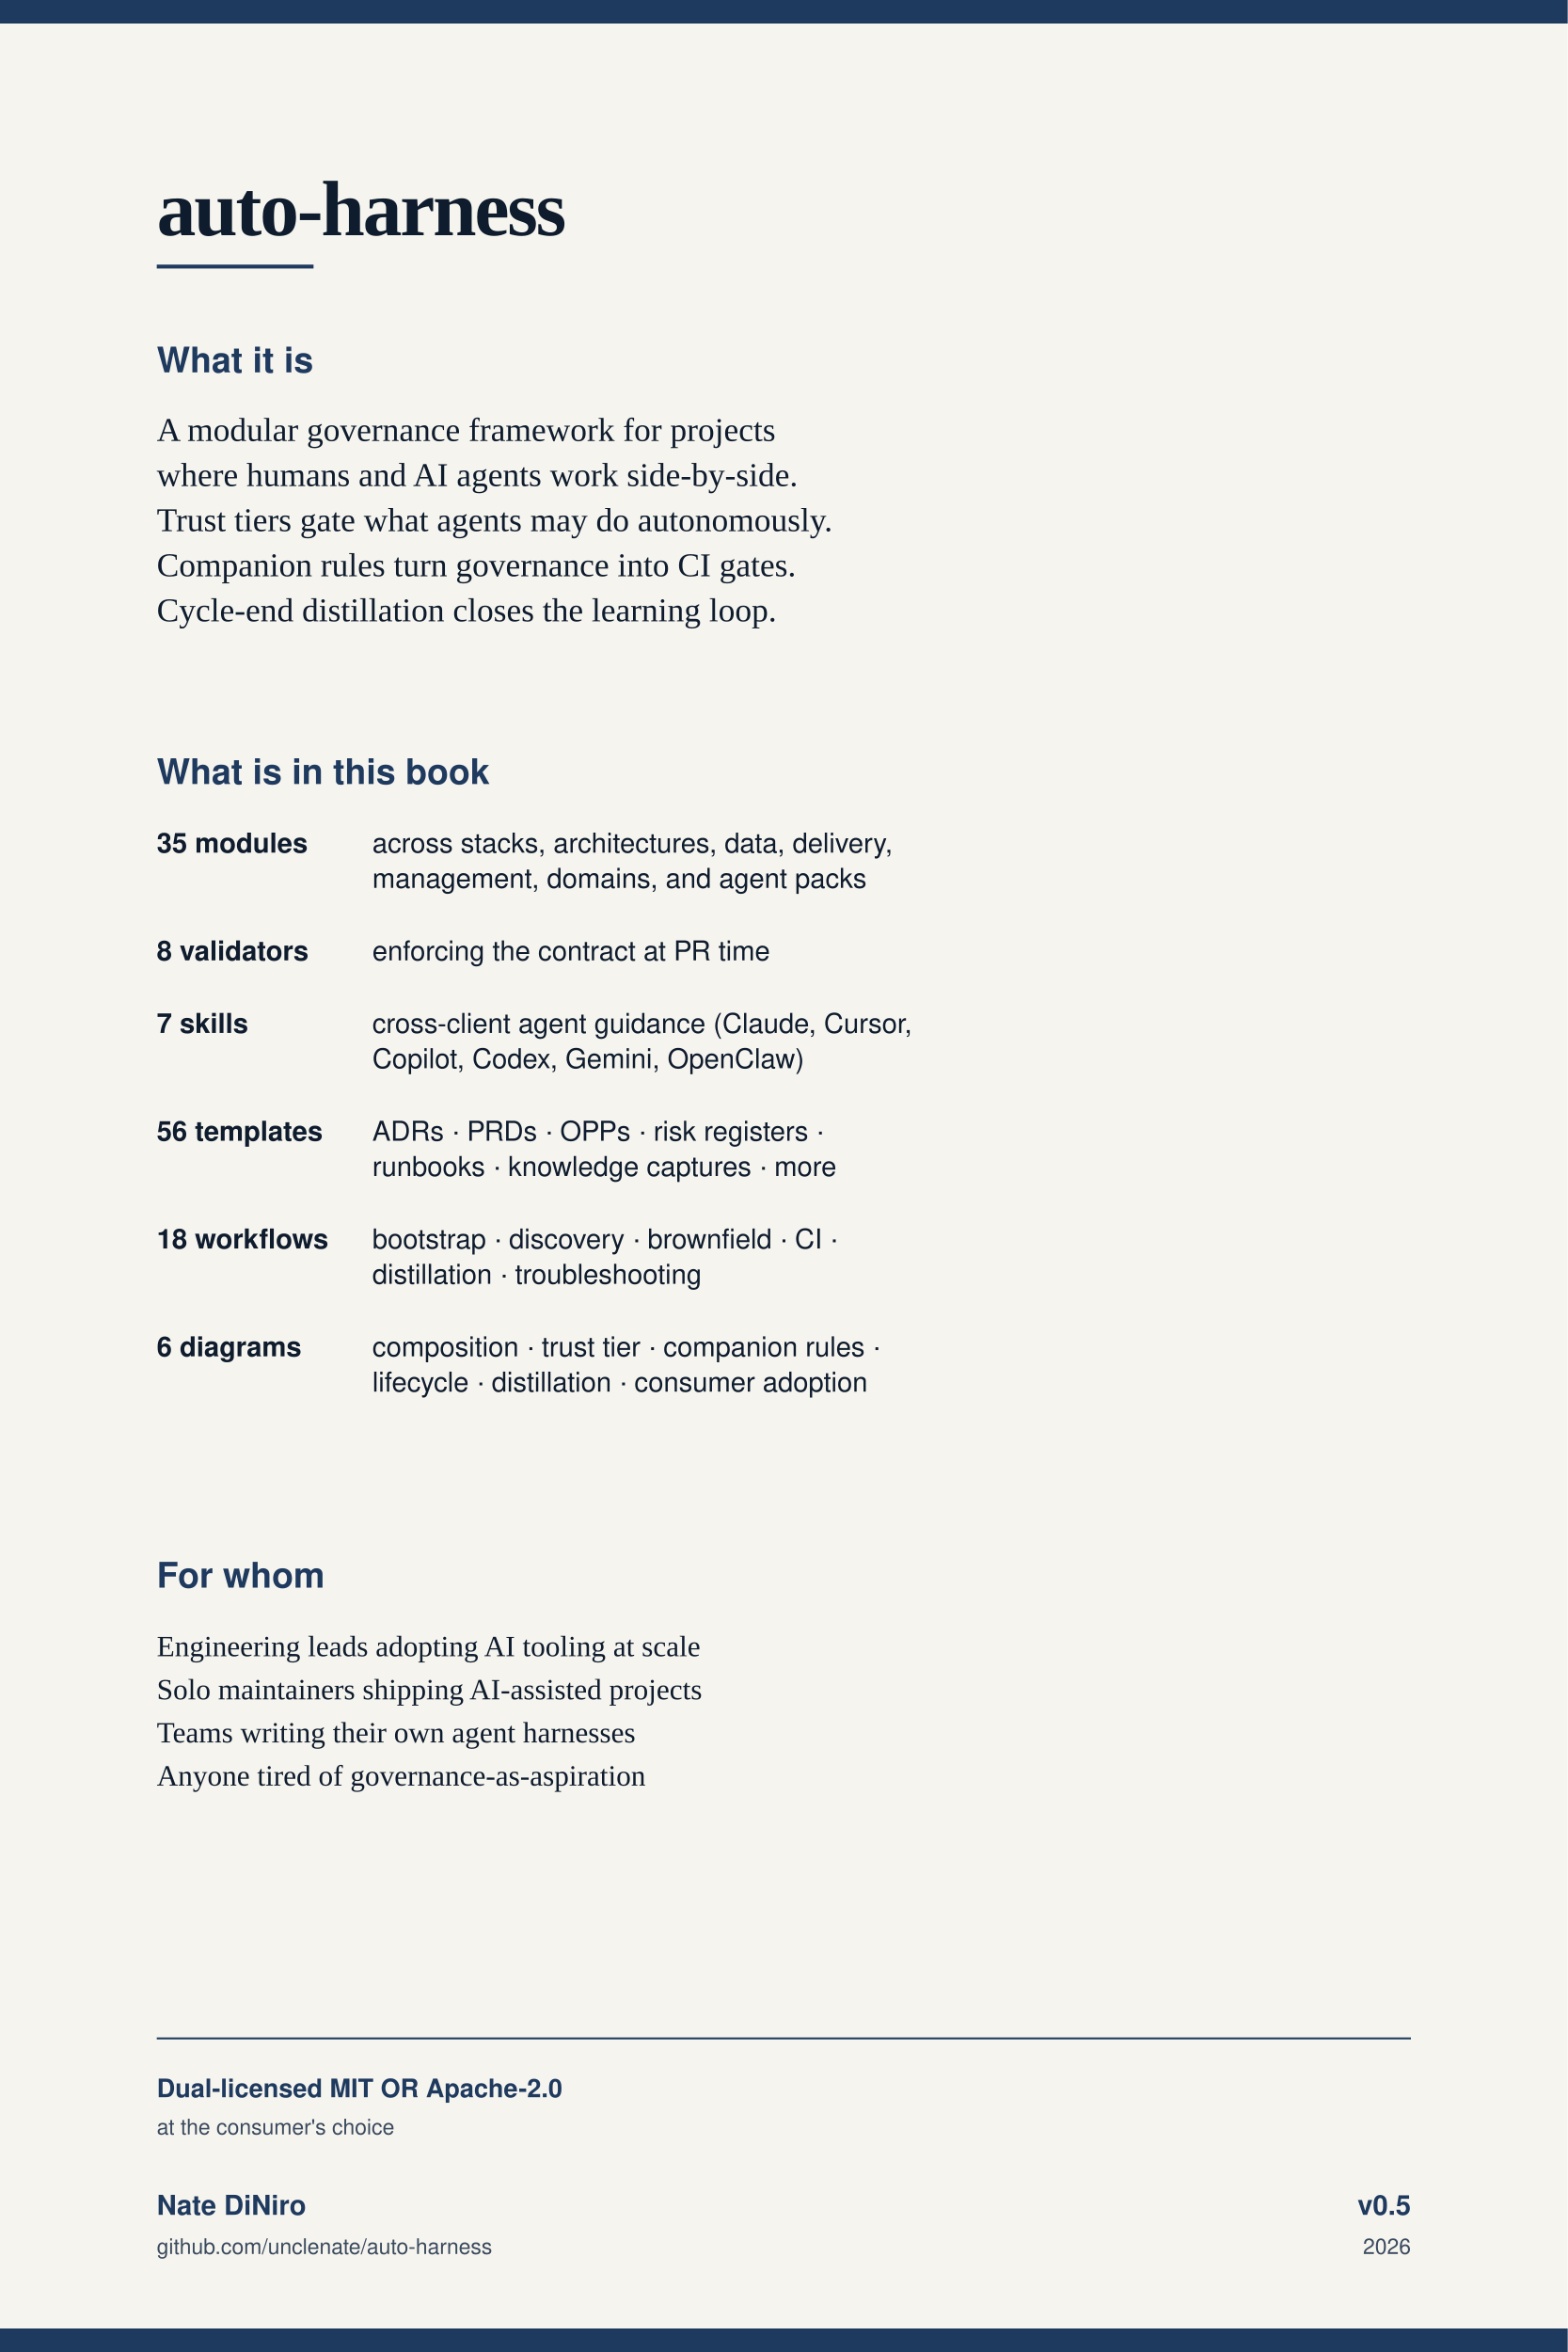
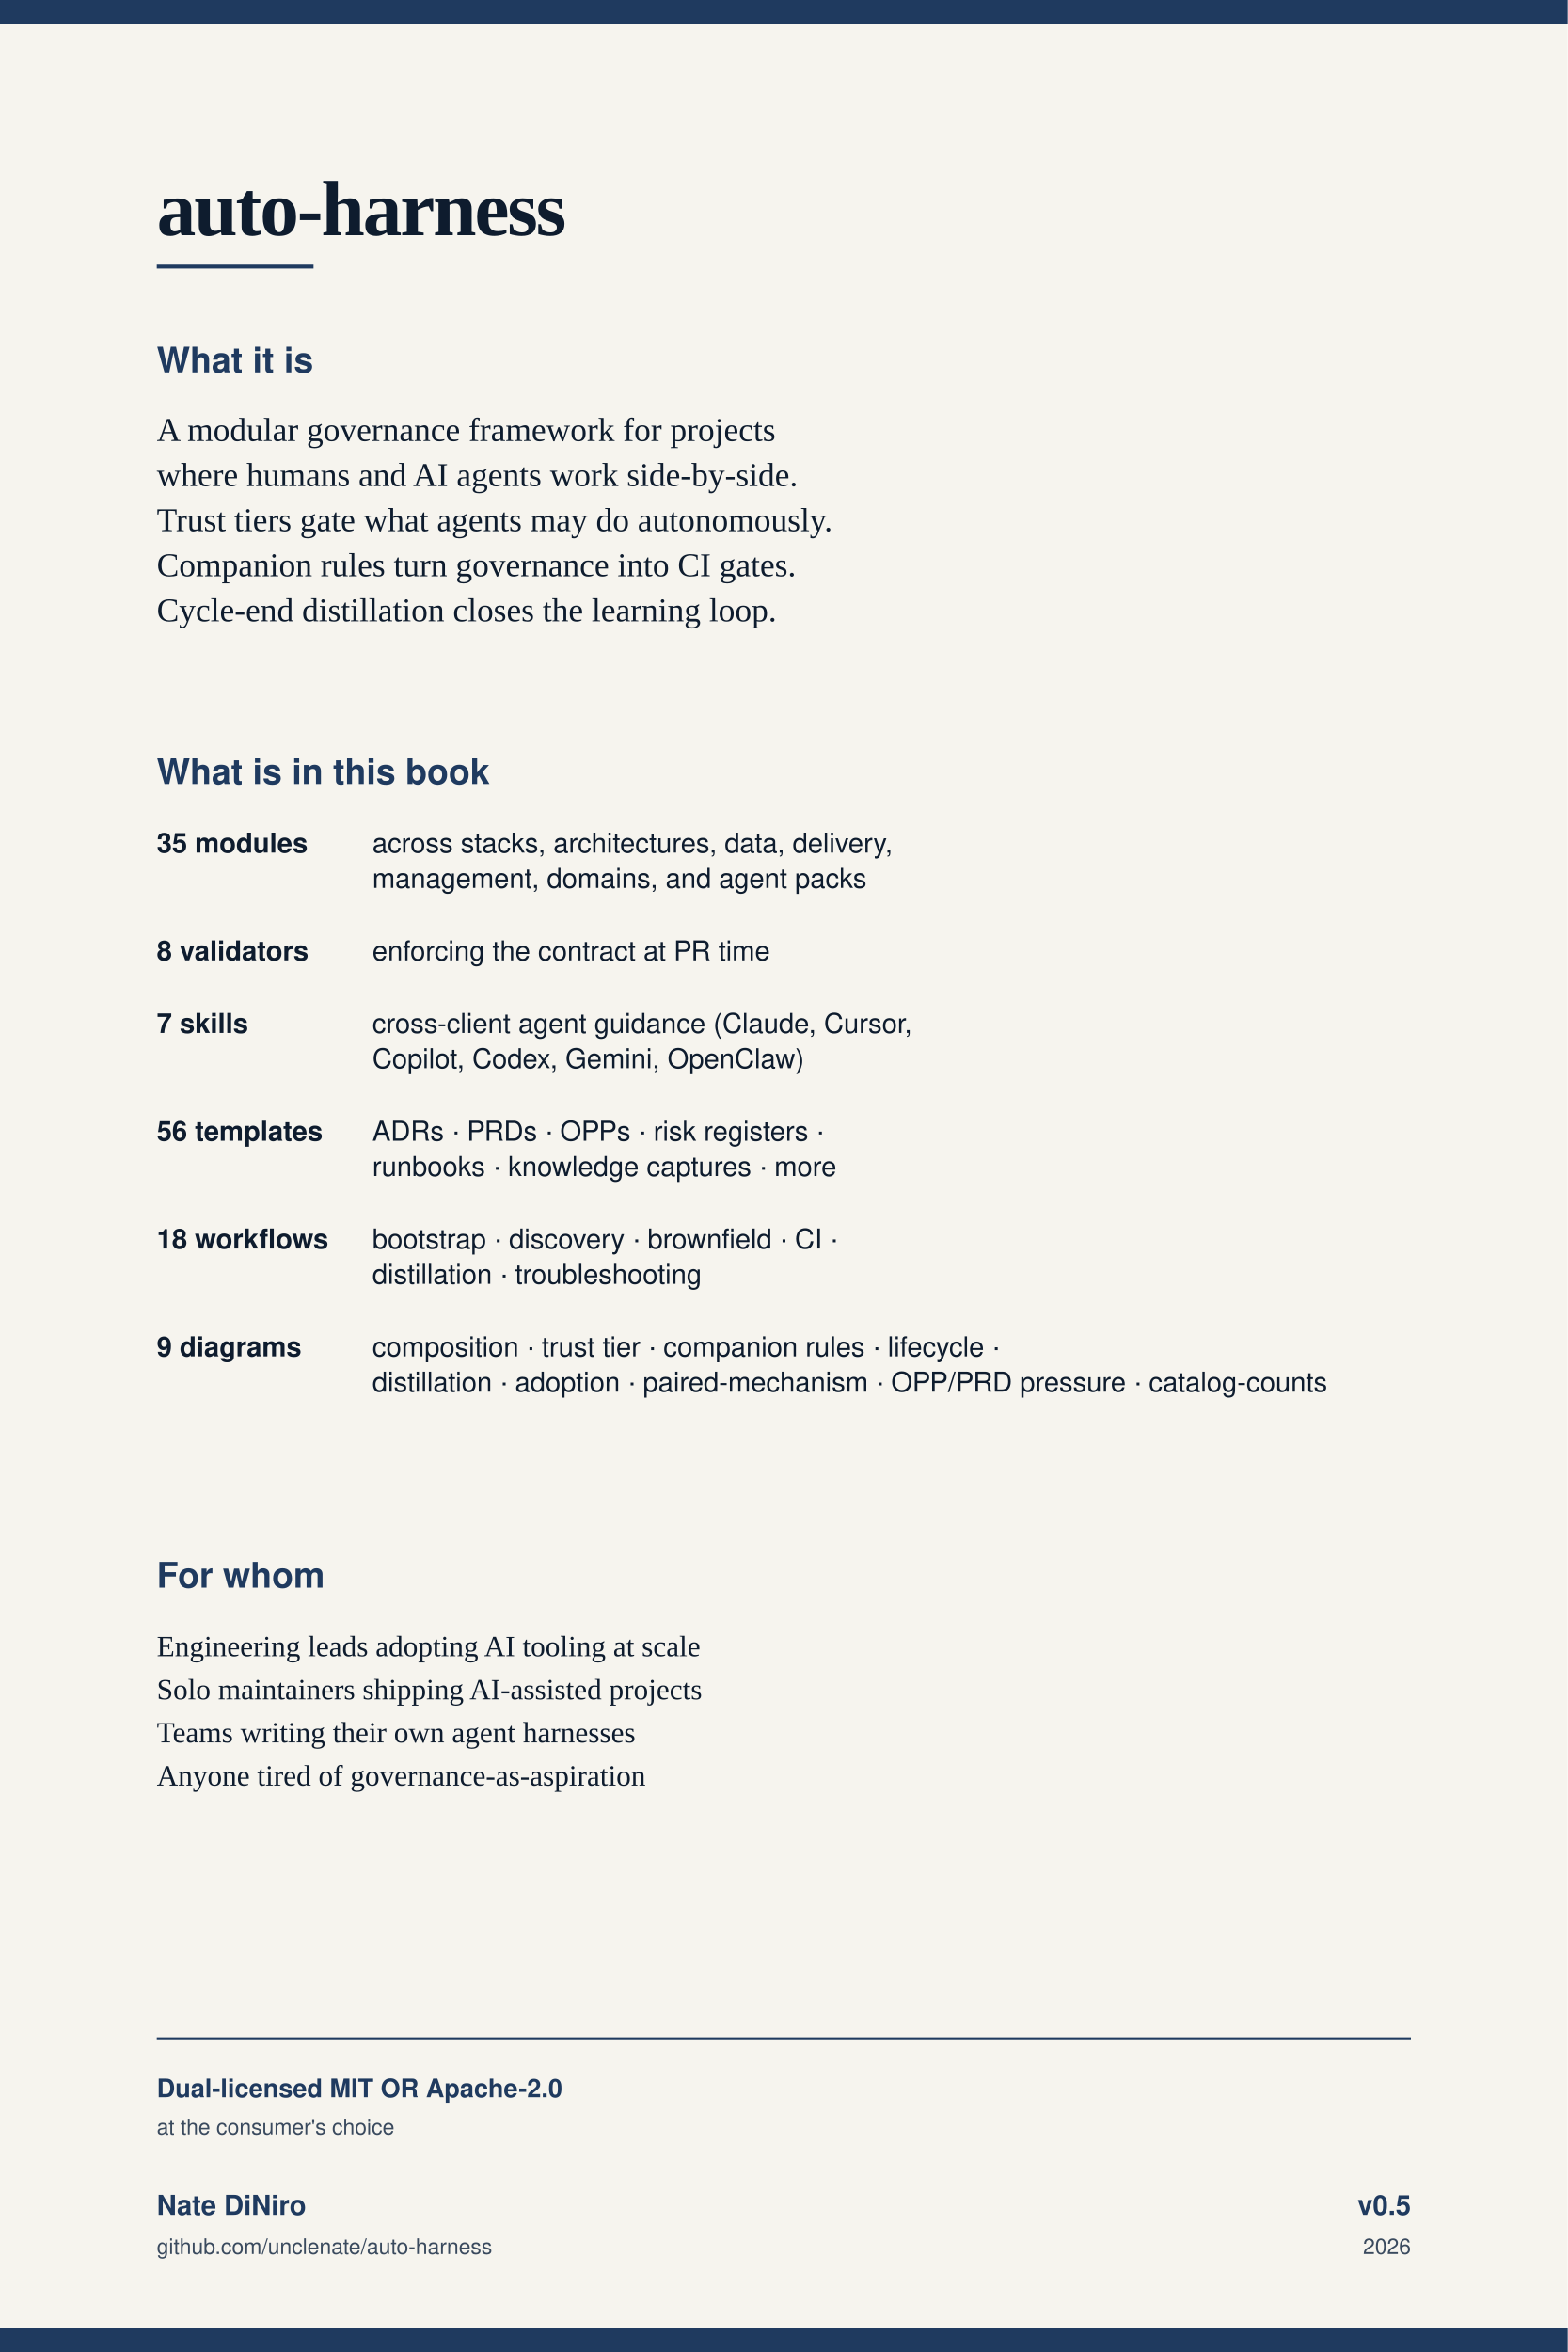
<svg xmlns="http://www.w3.org/2000/svg" viewBox="0 0 1600 2400" width="1600" height="2400">
  <rect width="1600" height="2400" fill="#f6f4ee" />
  <rect x="0" y="0" width="1600" height="24" fill="#1f3a5f" />
  <text x="160" y="240" font-family="Georgia, 'Times New Roman', serif" font-size="80" fill="#0e1c2e" font-weight="700" letter-spacing="-2">auto-harness</text>
  <rect x="160" y="270" width="160" height="4" fill="#1f3a5f" />
  <text x="160" y="380" font-family="Helvetica, Arial, sans-serif" font-size="36" fill="#1f3a5f" font-weight="700">What it is</text>
  <g font-family="Georgia, 'Times New Roman', serif" fill="#0e1c2e" font-size="34">
    <text x="160" y="450">A modular governance framework for projects</text>
    <text x="160" y="496">where humans and AI agents work side-by-side.</text>
    <text x="160" y="542">Trust tiers gate what agents may do autonomously.</text>
    <text x="160" y="588">Companion rules turn governance into CI gates.</text>
    <text x="160" y="634">Cycle-end distillation closes the learning loop.</text>
  </g>
  <text x="160" y="800" font-family="Helvetica, Arial, sans-serif" font-size="36" fill="#1f3a5f" font-weight="700">What is in this book</text>
  <g font-family="Helvetica, Arial, sans-serif" fill="#0e1c2e" font-size="28">
    <text x="160" y="870" font-weight="600">35 modules</text>
    <text x="380" y="870">across stacks, architectures, data, delivery,</text>
    <text x="380" y="906">management, domains, and agent packs</text>
    <text x="160" y="980" font-weight="600">8 validators</text>
    <text x="380" y="980">enforcing the contract at PR time</text>
    <text x="160" y="1054" font-weight="600">7 skills</text>
    <text x="380" y="1054">cross-client agent guidance (Claude, Cursor,</text>
    <text x="380" y="1090">Copilot, Codex, Gemini, OpenClaw)</text>
    <text x="160" y="1164" font-weight="600">56 templates</text>
    <text x="380" y="1164">ADRs · PRDs · OPPs · risk registers ·</text>
    <text x="380" y="1200">runbooks · knowledge captures · more</text>
    <text x="160" y="1274" font-weight="600">18 workflows</text>
    <text x="380" y="1274">bootstrap · discovery · brownfield · CI ·</text>
    <text x="380" y="1310">distillation · troubleshooting</text>
-     <text x="160" y="1384" font-weight="600">6 diagrams</text>
-     <text x="380" y="1384">composition · trust tier · companion rules ·</text>
-     <text x="380" y="1420">lifecycle · distillation · consumer adoption</text>
+     <text x="160" y="1384" font-weight="600">9 diagrams</text>
+     <text x="380" y="1384">composition · trust tier · companion rules · lifecycle ·</text>
+     <text x="380" y="1420">distillation · adoption · paired-mechanism · OPP/PRD pressure · catalog-counts</text>
  </g>
  <text x="160" y="1620" font-family="Helvetica, Arial, sans-serif" font-size="36" fill="#1f3a5f" font-weight="700">For whom</text>
  <g font-family="Georgia, 'Times New Roman', serif" fill="#0e1c2e" font-size="30">
    <text x="160" y="1690">Engineering leads adopting AI tooling at scale</text>
    <text x="160" y="1734">Solo maintainers shipping AI-assisted projects</text>
    <text x="160" y="1778">Teams writing their own agent harnesses</text>
    <text x="160" y="1822">Anyone tired of governance-as-aspiration</text>
  </g>
  <line x1="160" y1="2080" x2="1440" y2="2080" stroke="#1f3a5f" stroke-width="2" />
  <g font-family="Helvetica, Arial, sans-serif" fill="#1f3a5f">
    <text x="160" y="2140" font-size="26" font-weight="700">Dual-licensed MIT OR Apache-2.0</text>
    <text x="160" y="2178" font-size="22" fill="#3a4a5e">at the consumer's choice</text>
    <text x="160" y="2260" font-size="28" font-weight="700">Nate DiNiro</text>
    <text x="160" y="2300" font-size="22" fill="#3a4a5e">github.com/unclenate/auto-harness</text>
    <text x="1440" y="2260" font-size="28" text-anchor="end" font-weight="700">v0.5</text>
    <text x="1440" y="2300" font-size="22" text-anchor="end" fill="#3a4a5e">2026</text>
  </g>
  <rect x="0" y="2376" width="1600" height="24" fill="#1f3a5f" />
</svg>
